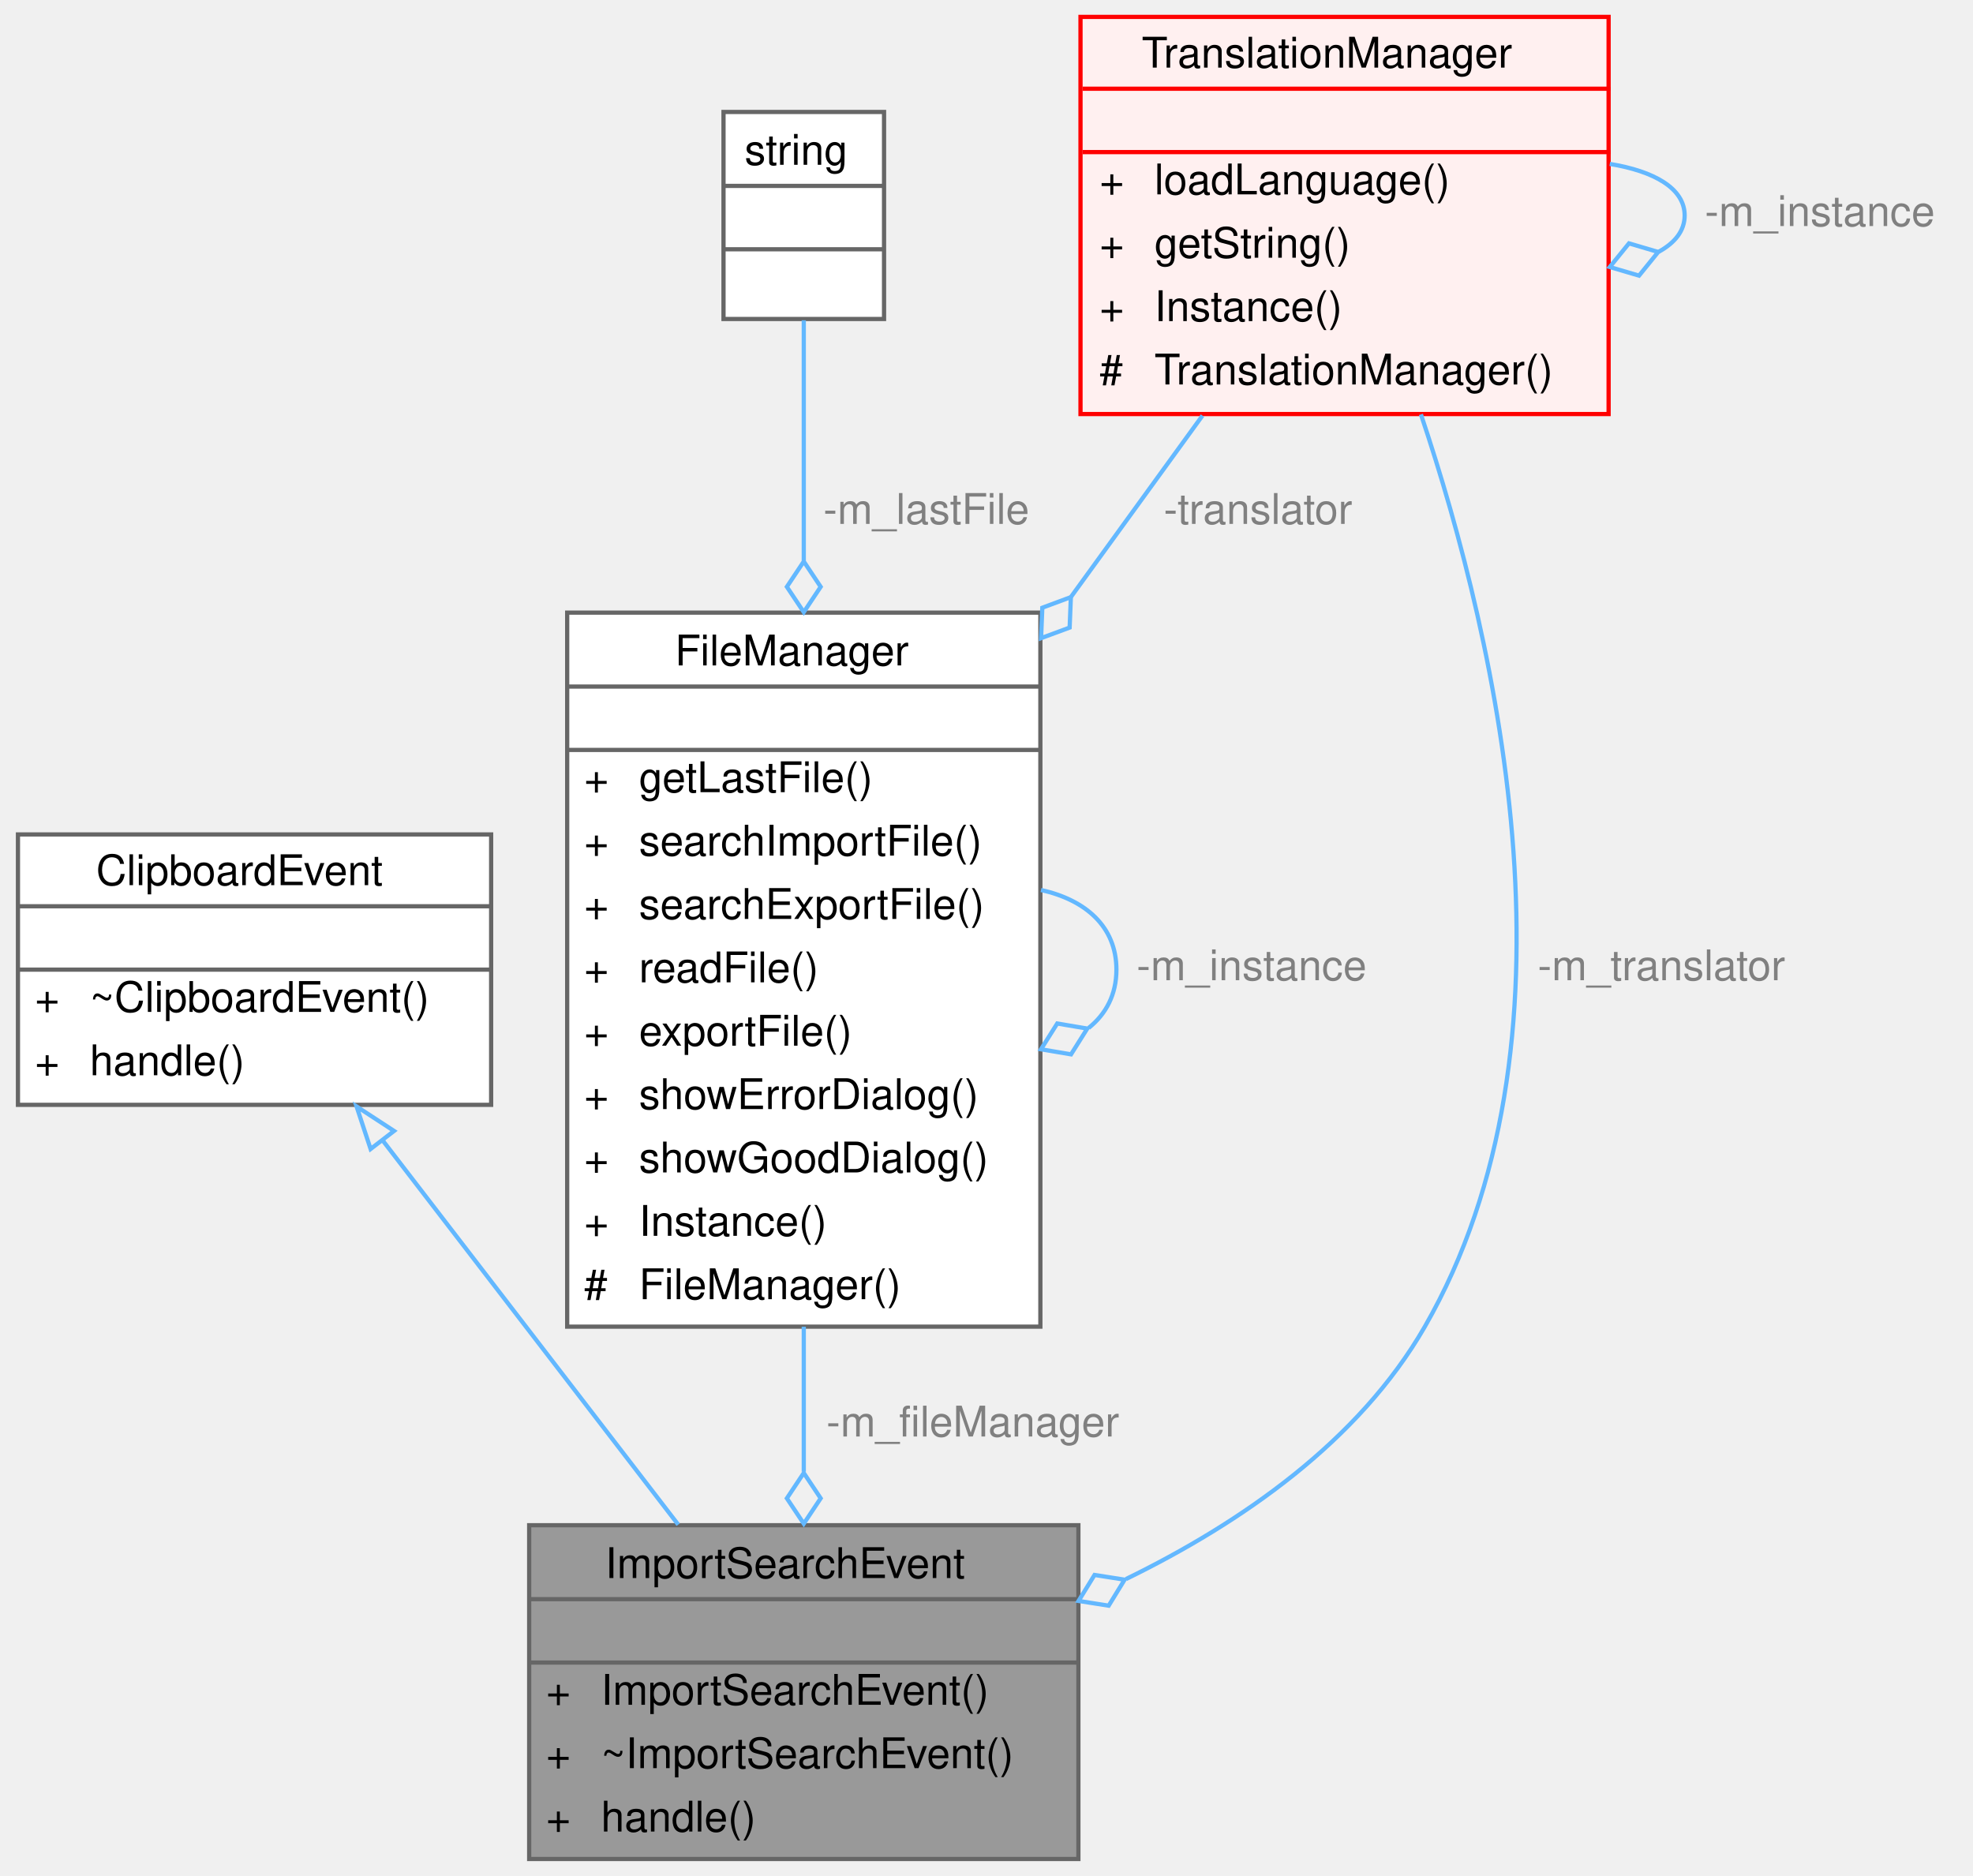
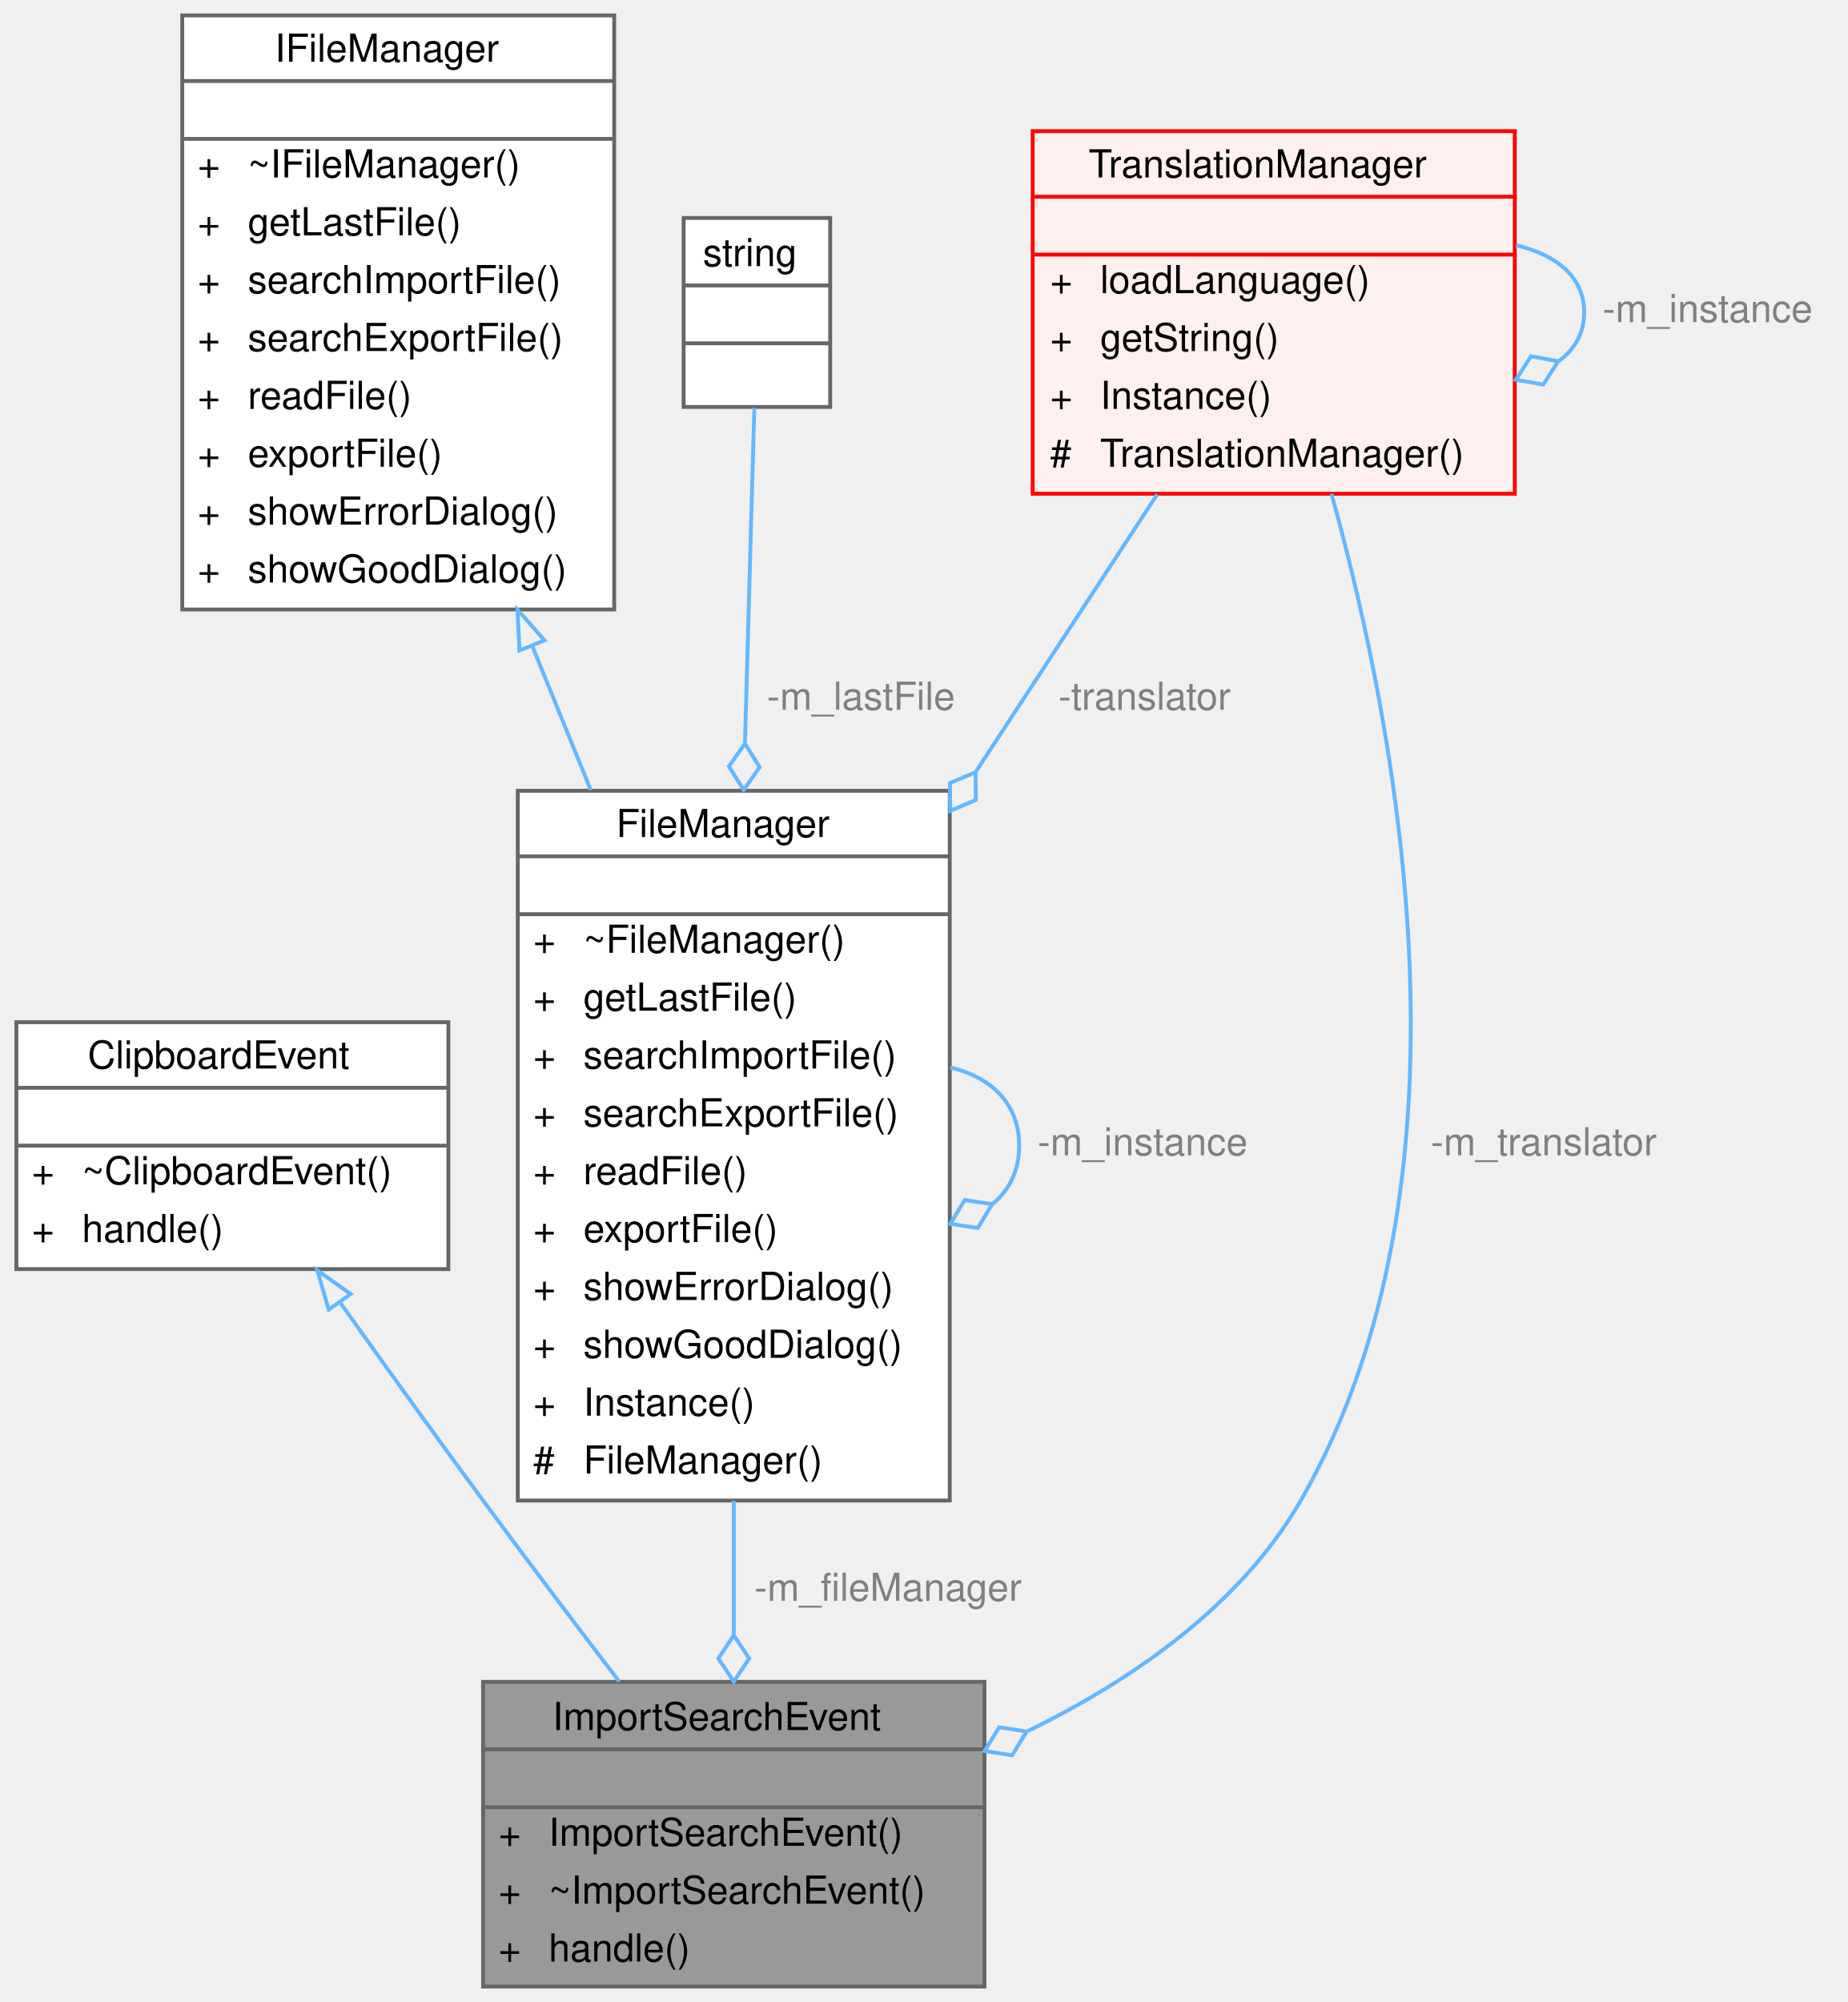
- <svg xmlns="http://www.w3.org/2000/svg" xmlns:xlink="http://www.w3.org/1999/xlink" width="467pt" height="444pt" viewBox="0.00 0.00 466.50 444.00">
-   <g id="graph0" class="graph" transform="scale(1 1) rotate(0) translate(4 440)">
+ <svg xmlns="http://www.w3.org/2000/svg" xmlns:xlink="http://www.w3.org/1999/xlink" width="479pt" height="519pt" viewBox="0.00 0.00 478.50 519.00">
+   <g id="graph0" class="graph" transform="scale(1 1) rotate(0) translate(4 515)">
    <g id="Node000001" class="node">
      <g id="a_Node000001">
        <a xlink:title=" ">
          <polygon fill="#999999" stroke="transparent" points="251,-79 121,-79 121,0 251,0 251,-79" />
          <text text-anchor="start" x="139" y="-66.5" font-family="Helvetica,sans-Serif" font-size="10.00">ImportSearchEvent</text>
          <text text-anchor="start" x="184" y="-51.5" font-family="Helvetica,sans-Serif" font-size="10.00"> </text>
          <text text-anchor="start" x="125" y="-36.5" font-family="Helvetica,sans-Serif" font-size="10.00">+</text>
          <text text-anchor="start" x="138" y="-36.5" font-family="Helvetica,sans-Serif" font-size="10.00">ImportSearchEvent()</text>
          <text text-anchor="start" x="125" y="-21.5" font-family="Helvetica,sans-Serif" font-size="10.00">+</text>
          <text text-anchor="start" x="138" y="-21.5" font-family="Helvetica,sans-Serif" font-size="10.00">~ImportSearchEvent()</text>
          <text text-anchor="start" x="125" y="-6.5" font-family="Helvetica,sans-Serif" font-size="10.00">+</text>
          <text text-anchor="start" x="138" y="-6.5" font-family="Helvetica,sans-Serif" font-size="10.00">handle()</text>
          <polygon fill="#666666" stroke="#666666" points="121,-61.5 121,-61.5 251,-61.5 251,-61.5 121,-61.5" />
          <polygon fill="#666666" stroke="#666666" points="121,-46.5 121,-46.5 251,-46.5 251,-46.5 121,-46.5" />
          <polygon fill="none" stroke="#666666" points="121,0 121,-79 251,-79 251,0 121,0" />
        </a>
      </g>
    </g>
    <g id="Node000002" class="node">
      <g id="a_Node000002">
        <a xlink:href="classClipboardEvent.html" target="_top" xlink:title=" ">
-           <polygon fill="white" stroke="transparent" points="112,-242.5 0,-242.5 0,-178.5 112,-178.5 112,-242.5" />
-           <text text-anchor="start" x="18.5" y="-230.5" font-family="Helvetica,sans-Serif" font-size="10.00">ClipboardEvent</text>
-           <text text-anchor="start" x="54" y="-215.5" font-family="Helvetica,sans-Serif" font-size="10.00"> </text>
-           <text text-anchor="start" x="4" y="-200.5" font-family="Helvetica,sans-Serif" font-size="10.00">+</text>
-           <text text-anchor="start" x="17" y="-200.5" font-family="Helvetica,sans-Serif" font-size="10.00">~ClipboardEvent()</text>
-           <text text-anchor="start" x="4" y="-185.5" font-family="Helvetica,sans-Serif" font-size="10.00">+</text>
-           <text text-anchor="start" x="17" y="-185.5" font-family="Helvetica,sans-Serif" font-size="10.00">handle()</text>
-           <polygon fill="#666666" stroke="#666666" points="0,-225.5 0,-225.5 112,-225.5 112,-225.5 0,-225.5" />
-           <polygon fill="#666666" stroke="#666666" points="0,-210.5 0,-210.5 112,-210.5 112,-210.5 0,-210.5" />
-           <polygon fill="none" stroke="#666666" points="0,-178.5 0,-242.5 112,-242.5 112,-178.5 0,-178.5" />
+           <polygon fill="white" stroke="transparent" points="112,-250 0,-250 0,-186 112,-186 112,-250" />
+           <text text-anchor="start" x="18.5" y="-238" font-family="Helvetica,sans-Serif" font-size="10.00">ClipboardEvent</text>
+           <text text-anchor="start" x="54" y="-223" font-family="Helvetica,sans-Serif" font-size="10.00"> </text>
+           <text text-anchor="start" x="4" y="-208" font-family="Helvetica,sans-Serif" font-size="10.00">+</text>
+           <text text-anchor="start" x="17" y="-208" font-family="Helvetica,sans-Serif" font-size="10.00">~ClipboardEvent()</text>
+           <text text-anchor="start" x="4" y="-193" font-family="Helvetica,sans-Serif" font-size="10.00">+</text>
+           <text text-anchor="start" x="17" y="-193" font-family="Helvetica,sans-Serif" font-size="10.00">handle()</text>
+           <polygon fill="#666666" stroke="#666666" points="0,-233 0,-233 112,-233 112,-233 0,-233" />
+           <polygon fill="#666666" stroke="#666666" points="0,-218 0,-218 112,-218 112,-218 0,-218" />
+           <polygon fill="none" stroke="#666666" points="0,-186 0,-250 112,-250 112,-186 0,-186" />
        </a>
      </g>
    </g>
    <g id="edge1_Node000001_Node000002" class="edge">
      <g id="a_edge1_Node000001_Node000002">
        <a xlink:title=" ">
-           <path fill="none" stroke="#63b8ff" d="M86.45,-169.92C107.5,-142.55 135.38,-106.31 156.28,-79.14" />
-           <polygon fill="none" stroke="#63b8ff" points="83.47,-168.05 80.15,-178.11 89.02,-172.32 83.47,-168.05" />
+           <path fill="none" stroke="#63b8ff" d="M84.12,-177.09C95.47,-161.12 108.75,-142.62 121,-126 132.39,-110.54 145.14,-93.68 156.31,-79.05" />
+           <polygon fill="none" stroke="#63b8ff" points="80.97,-175.49 78.03,-185.67 86.67,-179.54 80.97,-175.49" />
        </a>
      </g>
    </g>
    <g id="Node000003" class="node">
      <g id="a_Node000003">
        <a xlink:href="classFileManager.html" target="_top" xlink:title=" ">
-           <polygon fill="white" stroke="transparent" points="242,-295 130,-295 130,-126 242,-126 242,-295" />
-           <text text-anchor="start" x="155.5" y="-282.5" font-family="Helvetica,sans-Serif" font-size="10.00">FileManager</text>
-           <text text-anchor="start" x="184" y="-267.5" font-family="Helvetica,sans-Serif" font-size="10.00"> </text>
-           <text text-anchor="start" x="134" y="-252.5" font-family="Helvetica,sans-Serif" font-size="10.00">+</text>
-           <text text-anchor="start" x="147" y="-252.5" font-family="Helvetica,sans-Serif" font-size="10.00">getLastFile()</text>
-           <text text-anchor="start" x="134" y="-237.5" font-family="Helvetica,sans-Serif" font-size="10.00">+</text>
-           <text text-anchor="start" x="147" y="-237.5" font-family="Helvetica,sans-Serif" font-size="10.00">searchImportFile()</text>
-           <text text-anchor="start" x="134" y="-222.5" font-family="Helvetica,sans-Serif" font-size="10.00">+</text>
-           <text text-anchor="start" x="147" y="-222.5" font-family="Helvetica,sans-Serif" font-size="10.00">searchExportFile()</text>
-           <text text-anchor="start" x="134" y="-207.5" font-family="Helvetica,sans-Serif" font-size="10.00">+</text>
-           <text text-anchor="start" x="147" y="-207.5" font-family="Helvetica,sans-Serif" font-size="10.00">readFile()</text>
-           <text text-anchor="start" x="134" y="-192.5" font-family="Helvetica,sans-Serif" font-size="10.00">+</text>
-           <text text-anchor="start" x="147" y="-192.5" font-family="Helvetica,sans-Serif" font-size="10.00">exportFile()</text>
-           <text text-anchor="start" x="134" y="-177.5" font-family="Helvetica,sans-Serif" font-size="10.00">+</text>
-           <text text-anchor="start" x="147" y="-177.5" font-family="Helvetica,sans-Serif" font-size="10.00">showErrorDialog()</text>
-           <text text-anchor="start" x="134" y="-162.5" font-family="Helvetica,sans-Serif" font-size="10.00">+</text>
-           <text text-anchor="start" x="147" y="-162.5" font-family="Helvetica,sans-Serif" font-size="10.00">showGoodDialog()</text>
-           <text text-anchor="start" x="134" y="-147.5" font-family="Helvetica,sans-Serif" font-size="10.00">+</text>
-           <text text-anchor="start" x="147" y="-147.5" font-family="Helvetica,sans-Serif" font-size="10.00">Instance()</text>
-           <text text-anchor="start" x="134" y="-132.5" font-family="Helvetica,sans-Serif" font-size="10.00">#</text>
-           <text text-anchor="start" x="147" y="-132.5" font-family="Helvetica,sans-Serif" font-size="10.00">FileManager()</text>
-           <polygon fill="#666666" stroke="#666666" points="130,-277.5 130,-277.5 242,-277.5 242,-277.5 130,-277.5" />
-           <polygon fill="#666666" stroke="#666666" points="130,-262.5 130,-262.5 242,-262.5 242,-262.5 130,-262.5" />
-           <polygon fill="none" stroke="#666666" points="130,-126 130,-295 242,-295 242,-126 130,-126" />
+           <polygon fill="white" stroke="transparent" points="242,-310 130,-310 130,-126 242,-126 242,-310" />
+           <text text-anchor="start" x="155.5" y="-298" font-family="Helvetica,sans-Serif" font-size="10.00">FileManager</text>
+           <text text-anchor="start" x="184" y="-283" font-family="Helvetica,sans-Serif" font-size="10.00"> </text>
+           <text text-anchor="start" x="134" y="-268" font-family="Helvetica,sans-Serif" font-size="10.00">+</text>
+           <text text-anchor="start" x="147" y="-268" font-family="Helvetica,sans-Serif" font-size="10.00">~FileManager()</text>
+           <text text-anchor="start" x="134" y="-253" font-family="Helvetica,sans-Serif" font-size="10.00">+</text>
+           <text text-anchor="start" x="147" y="-253" font-family="Helvetica,sans-Serif" font-size="10.00">getLastFile()</text>
+           <text text-anchor="start" x="134" y="-238" font-family="Helvetica,sans-Serif" font-size="10.00">+</text>
+           <text text-anchor="start" x="147" y="-238" font-family="Helvetica,sans-Serif" font-size="10.00">searchImportFile()</text>
+           <text text-anchor="start" x="134" y="-223" font-family="Helvetica,sans-Serif" font-size="10.00">+</text>
+           <text text-anchor="start" x="147" y="-223" font-family="Helvetica,sans-Serif" font-size="10.00">searchExportFile()</text>
+           <text text-anchor="start" x="134" y="-208" font-family="Helvetica,sans-Serif" font-size="10.00">+</text>
+           <text text-anchor="start" x="147" y="-208" font-family="Helvetica,sans-Serif" font-size="10.00">readFile()</text>
+           <text text-anchor="start" x="134" y="-193" font-family="Helvetica,sans-Serif" font-size="10.00">+</text>
+           <text text-anchor="start" x="147" y="-193" font-family="Helvetica,sans-Serif" font-size="10.00">exportFile()</text>
+           <text text-anchor="start" x="134" y="-178" font-family="Helvetica,sans-Serif" font-size="10.00">+</text>
+           <text text-anchor="start" x="147" y="-178" font-family="Helvetica,sans-Serif" font-size="10.00">showErrorDialog()</text>
+           <text text-anchor="start" x="134" y="-163" font-family="Helvetica,sans-Serif" font-size="10.00">+</text>
+           <text text-anchor="start" x="147" y="-163" font-family="Helvetica,sans-Serif" font-size="10.00">showGoodDialog()</text>
+           <text text-anchor="start" x="134" y="-148" font-family="Helvetica,sans-Serif" font-size="10.00">+</text>
+           <text text-anchor="start" x="147" y="-148" font-family="Helvetica,sans-Serif" font-size="10.00">Instance()</text>
+           <text text-anchor="start" x="134" y="-133" font-family="Helvetica,sans-Serif" font-size="10.00">#</text>
+           <text text-anchor="start" x="147" y="-133" font-family="Helvetica,sans-Serif" font-size="10.00">FileManager()</text>
+           <polygon fill="#666666" stroke="#666666" points="130,-293 130,-293 242,-293 242,-293 130,-293" />
+           <polygon fill="#666666" stroke="#666666" points="130,-278 130,-278 242,-278 242,-278 130,-278" />
+           <polygon fill="none" stroke="#666666" points="130,-126 130,-310 242,-310 242,-126 130,-126" />
        </a>
      </g>
    </g>
    <g id="edge2_Node000001_Node000003" class="edge">
      <g id="a_edge2_Node000001_Node000003">
        <a xlink:title=" ">
-           <path fill="none" stroke="#63b8ff" d="M186,-125.99C186,-114.28 186,-102.53 186,-91.67" />
-           <polygon fill="none" stroke="#63b8ff" points="186,-91.37 182,-85.37 186,-79.37 190,-85.37 186,-91.37" />
+           <path fill="none" stroke="#63b8ff" d="M186,-125.91C186,-114.03 186,-102.23 186,-91.35" />
+           <polygon fill="none" stroke="#63b8ff" points="186,-91.06 182,-85.06 186,-79.06 190,-85.06 186,-91.06" />
        </a>
      </g>
      <text text-anchor="middle" x="226" y="-100" font-family="Helvetica,sans-Serif" font-size="10.00" fill="grey"> -m_fileManager</text>
    </g>
-     <g id="edge3_Node000003_Node000003" class="edge">
-       <g id="a_edge3_Node000003_Node000003">
-         <a xlink:title=" ">
-           <path fill="none" stroke="#63b8ff" d="M242.15,-229.35C252.62,-227.03 260,-220.75 260,-210.5 260,-204.58 257.53,-199.98 253.43,-196.7" />
-           <polygon fill="none" stroke="#63b8ff" points="253.1,-196.55 245.99,-197.75 242.15,-191.65 249.26,-190.45 253.1,-196.55" />
-         </a>
-       </g>
-       <text text-anchor="middle" x="292" y="-208" font-family="Helvetica,sans-Serif" font-size="10.00" fill="grey"> -m_instance</text>
+     <g id="edge4_Node000003_Node000003" class="edge">
+       <g id="a_edge4_Node000003_Node000003">
+         <a xlink:title=" ">
+           <path fill="none" stroke="#63b8ff" d="M242.15,-238.28C252.62,-235.78 260,-229.02 260,-218 260,-211.46 257.4,-206.41 253.09,-202.88" />
+           <polygon fill="none" stroke="#63b8ff" points="253,-202.83 245.87,-203.9 242.15,-197.72 249.28,-196.66 253,-202.83" />
+         </a>
+       </g>
+       <text text-anchor="middle" x="292" y="-215.5" font-family="Helvetica,sans-Serif" font-size="10.00" fill="grey"> -m_instance</text>
    </g>
    <g id="Node000004" class="node">
      <g id="a_Node000004">
-         <a xlink:title=" ">
-           <polygon fill="white" stroke="transparent" points="205,-413.5 167,-413.5 167,-364.5 205,-364.5 205,-413.5" />
-           <text text-anchor="start" x="172" y="-401" font-family="Helvetica,sans-Serif" font-size="10.00">string</text>
-           <text text-anchor="start" x="184" y="-386" font-family="Helvetica,sans-Serif" font-size="10.00"> </text>
-           <text text-anchor="start" x="184" y="-371" font-family="Helvetica,sans-Serif" font-size="10.00"> </text>
-           <polygon fill="#666666" stroke="#666666" points="167,-396 167,-396 205,-396 205,-396 167,-396" />
-           <polygon fill="#666666" stroke="#666666" points="167,-381 167,-381 205,-381 205,-381 167,-381" />
-           <polygon fill="none" stroke="#666666" points="167,-364.5 167,-413.5 205,-413.5 205,-364.5 167,-364.5" />
-         </a>
-       </g>
-     </g>
-     <g id="edge4_Node000003_Node000004" class="edge">
-       <g id="a_edge4_Node000003_Node000004">
-         <a xlink:title=" ">
-           <path fill="none" stroke="#63b8ff" d="M186,-364.2C186,-349.1 186,-328.48 186,-307.27" />
-           <polygon fill="none" stroke="#63b8ff" points="186,-307.11 182,-301.11 186,-295.11 190,-301.11 186,-307.11" />
-         </a>
-       </g>
-       <text text-anchor="middle" x="215" y="-316" font-family="Helvetica,sans-Serif" font-size="10.00" fill="grey"> -m_lastFile</text>
+         <a xlink:href="classIFileManager.html" target="_top" xlink:title=" ">
+           <polygon fill="white" stroke="transparent" points="155,-511 43,-511 43,-357 155,-357 155,-511" />
+           <text text-anchor="start" x="67" y="-499" font-family="Helvetica,sans-Serif" font-size="10.00">IFileManager</text>
+           <text text-anchor="start" x="97" y="-484" font-family="Helvetica,sans-Serif" font-size="10.00"> </text>
+           <text text-anchor="start" x="47" y="-469" font-family="Helvetica,sans-Serif" font-size="10.00">+</text>
+           <text text-anchor="start" x="60" y="-469" font-family="Helvetica,sans-Serif" font-size="10.00">~IFileManager()</text>
+           <text text-anchor="start" x="47" y="-454" font-family="Helvetica,sans-Serif" font-size="10.00">+</text>
+           <text text-anchor="start" x="60" y="-454" font-family="Helvetica,sans-Serif" font-size="10.00">getLastFile()</text>
+           <text text-anchor="start" x="47" y="-439" font-family="Helvetica,sans-Serif" font-size="10.00">+</text>
+           <text text-anchor="start" x="60" y="-439" font-family="Helvetica,sans-Serif" font-size="10.00">searchImportFile()</text>
+           <text text-anchor="start" x="47" y="-424" font-family="Helvetica,sans-Serif" font-size="10.00">+</text>
+           <text text-anchor="start" x="60" y="-424" font-family="Helvetica,sans-Serif" font-size="10.00">searchExportFile()</text>
+           <text text-anchor="start" x="47" y="-409" font-family="Helvetica,sans-Serif" font-size="10.00">+</text>
+           <text text-anchor="start" x="60" y="-409" font-family="Helvetica,sans-Serif" font-size="10.00">readFile()</text>
+           <text text-anchor="start" x="47" y="-394" font-family="Helvetica,sans-Serif" font-size="10.00">+</text>
+           <text text-anchor="start" x="60" y="-394" font-family="Helvetica,sans-Serif" font-size="10.00">exportFile()</text>
+           <text text-anchor="start" x="47" y="-379" font-family="Helvetica,sans-Serif" font-size="10.00">+</text>
+           <text text-anchor="start" x="60" y="-379" font-family="Helvetica,sans-Serif" font-size="10.00">showErrorDialog()</text>
+           <text text-anchor="start" x="47" y="-364" font-family="Helvetica,sans-Serif" font-size="10.00">+</text>
+           <text text-anchor="start" x="60" y="-364" font-family="Helvetica,sans-Serif" font-size="10.00">showGoodDialog()</text>
+           <polygon fill="#666666" stroke="#666666" points="43,-494 43,-494 155,-494 155,-494 43,-494" />
+           <polygon fill="#666666" stroke="#666666" points="43,-479 43,-479 155,-479 155,-479 43,-479" />
+           <polygon fill="none" stroke="#666666" points="43,-357 43,-511 155,-511 155,-357 43,-357" />
+         </a>
+       </g>
+     </g>
+     <g id="edge3_Node000003_Node000004" class="edge">
+       <g id="a_edge3_Node000003_Node000004">
+         <a xlink:title=" ">
+           <path fill="none" stroke="#63b8ff" d="M133.71,-347.62C138.71,-335.31 143.88,-322.61 148.93,-310.19" />
+           <polygon fill="none" stroke="#63b8ff" points="130.44,-346.37 129.92,-356.95 136.93,-349 130.44,-346.37" />
+         </a>
+       </g>
    </g>
    <g id="Node000005" class="node">
      <g id="a_Node000005">
-         <a xlink:href="classTranslationManager.html" target="_top" xlink:title=" ">
-           <polygon fill="#fff0f0" stroke="transparent" points="376.5,-436 251.5,-436 251.5,-342 376.5,-342 376.5,-436" />
-           <text text-anchor="start" x="266" y="-424" font-family="Helvetica,sans-Serif" font-size="10.00">TranslationManager</text>
-           <text text-anchor="start" x="312.5" y="-409" font-family="Helvetica,sans-Serif" font-size="10.00"> </text>
-           <text text-anchor="start" x="256" y="-394" font-family="Helvetica,sans-Serif" font-size="10.00">+</text>
-           <text text-anchor="start" x="269" y="-394" font-family="Helvetica,sans-Serif" font-size="10.00">loadLanguage()</text>
-           <text text-anchor="start" x="256" y="-379" font-family="Helvetica,sans-Serif" font-size="10.00">+</text>
-           <text text-anchor="start" x="269" y="-379" font-family="Helvetica,sans-Serif" font-size="10.00">getString()</text>
-           <text text-anchor="start" x="256" y="-364" font-family="Helvetica,sans-Serif" font-size="10.00">+</text>
-           <text text-anchor="start" x="269" y="-364" font-family="Helvetica,sans-Serif" font-size="10.00">Instance()</text>
-           <text text-anchor="start" x="256" y="-349" font-family="Helvetica,sans-Serif" font-size="10.00">#</text>
-           <text text-anchor="start" x="269" y="-349" font-family="Helvetica,sans-Serif" font-size="10.00">TranslationManager()</text>
-           <polygon fill="red" stroke="red" points="252,-419 252,-419 377,-419 377,-419 252,-419" />
-           <polygon fill="red" stroke="red" points="252,-404 252,-404 377,-404 377,-404 252,-404" />
-           <polygon fill="none" stroke="red" points="251.5,-342 251.5,-436 376.5,-436 376.5,-342 251.5,-342" />
-         </a>
-       </g>
-     </g>
-     <g id="edge7_Node000001_Node000005" class="edge">
-       <g id="a_edge7_Node000001_Node000005">
-         <a xlink:title=" ">
-           <path fill="none" stroke="#63b8ff" d="M332.08,-341.92C350.59,-286.69 371.66,-193.2 333,-126 317.41,-98.9 289.56,-79.58 262.26,-66.26" />
-           <polygon fill="none" stroke="#63b8ff" points="261.94,-66.11 254.82,-67.23 251.04,-61.08 258.17,-59.96 261.94,-66.11" />
-         </a>
-       </g>
-       <text text-anchor="middle" x="389" y="-208" font-family="Helvetica,sans-Serif" font-size="10.00" fill="grey"> -m_translator</text>
+         <a xlink:title=" ">
+           <polygon fill="white" stroke="transparent" points="211,-458.5 173,-458.5 173,-409.5 211,-409.5 211,-458.5" />
+           <text text-anchor="start" x="178" y="-446" font-family="Helvetica,sans-Serif" font-size="10.00">string</text>
+           <text text-anchor="start" x="190" y="-431" font-family="Helvetica,sans-Serif" font-size="10.00"> </text>
+           <text text-anchor="start" x="190" y="-416" font-family="Helvetica,sans-Serif" font-size="10.00"> </text>
+           <polygon fill="#666666" stroke="#666666" points="173,-441 173,-441 211,-441 211,-441 173,-441" />
+           <polygon fill="#666666" stroke="#666666" points="173,-426 173,-426 211,-426 211,-426 173,-426" />
+           <polygon fill="none" stroke="#666666" points="173,-409.5 173,-458.5 211,-458.5 211,-409.5 173,-409.5" />
+         </a>
+       </g>
    </g>
    <g id="edge5_Node000003_Node000005" class="edge">
      <g id="a_edge5_Node000003_Node000005">
        <a xlink:title=" ">
-           <path fill="none" stroke="#63b8ff" d="M280.37,-341.63C270.77,-328.39 259.98,-313.51 249.22,-298.68" />
-           <polygon fill="none" stroke="#63b8ff" points="249.22,-298.67 242.46,-296.16 242.17,-288.96 248.93,-291.46 249.22,-298.67" />
-         </a>
-       </g>
-       <text text-anchor="middle" x="293.5" y="-316" font-family="Helvetica,sans-Serif" font-size="10.00" fill="grey"> -translator</text>
-     </g>
-     <g id="edge6_Node000005_Node000005" class="edge">
-       <g id="a_edge6_Node000005_Node000005">
-         <a xlink:title=" ">
-           <path fill="none" stroke="#63b8ff" d="M376.78,-401.2C387.26,-399.49 394.5,-395.43 394.5,-389 394.5,-385.39 392.21,-382.52 388.34,-380.4" />
-           <polygon fill="none" stroke="#63b8ff" points="388.24,-380.36 381.32,-382.4 376.78,-376.8 383.7,-374.76 388.24,-380.36" />
-         </a>
-       </g>
-       <text text-anchor="middle" x="426.5" y="-386.5" font-family="Helvetica,sans-Serif" font-size="10.00" fill="grey"> -m_instance</text>
+           <path fill="none" stroke="#63b8ff" d="M191.33,-409.28C190.74,-387.96 189.82,-355.08 188.91,-322.62" />
+           <polygon fill="none" stroke="#63b8ff" points="188.89,-322.22 184.73,-316.33 188.56,-310.22 192.72,-316.11 188.89,-322.22" />
+         </a>
+       </g>
+       <text text-anchor="middle" x="219" y="-331" font-family="Helvetica,sans-Serif" font-size="10.00" fill="grey"> -m_lastFile</text>
+     </g>
+     <g id="Node000006" class="node">
+       <g id="a_Node000006">
+         <a xlink:href="classTranslationManager.html" target="_top" xlink:title=" ">
+           <polygon fill="#fff0f0" stroke="transparent" points="388.5,-481 263.5,-481 263.5,-387 388.5,-387 388.5,-481" />
+           <text text-anchor="start" x="278" y="-469" font-family="Helvetica,sans-Serif" font-size="10.00">TranslationManager</text>
+           <text text-anchor="start" x="324.5" y="-454" font-family="Helvetica,sans-Serif" font-size="10.00"> </text>
+           <text text-anchor="start" x="268" y="-439" font-family="Helvetica,sans-Serif" font-size="10.00">+</text>
+           <text text-anchor="start" x="281" y="-439" font-family="Helvetica,sans-Serif" font-size="10.00">loadLanguage()</text>
+           <text text-anchor="start" x="268" y="-424" font-family="Helvetica,sans-Serif" font-size="10.00">+</text>
+           <text text-anchor="start" x="281" y="-424" font-family="Helvetica,sans-Serif" font-size="10.00">getString()</text>
+           <text text-anchor="start" x="268" y="-409" font-family="Helvetica,sans-Serif" font-size="10.00">+</text>
+           <text text-anchor="start" x="281" y="-409" font-family="Helvetica,sans-Serif" font-size="10.00">Instance()</text>
+           <text text-anchor="start" x="268" y="-394" font-family="Helvetica,sans-Serif" font-size="10.00">#</text>
+           <text text-anchor="start" x="281" y="-394" font-family="Helvetica,sans-Serif" font-size="10.00">TranslationManager()</text>
+           <polygon fill="red" stroke="red" points="264,-464 264,-464 389,-464 389,-464 264,-464" />
+           <polygon fill="red" stroke="red" points="264,-449 264,-449 389,-449 389,-449 264,-449" />
+           <polygon fill="none" stroke="red" points="263.5,-387 263.5,-481 388.5,-481 388.5,-387 263.5,-387" />
+         </a>
+       </g>
+     </g>
+     <g id="edge8_Node000001_Node000006" class="edge">
+       <g id="a_edge8_Node000001_Node000006">
+         <a xlink:title=" ">
+           <path fill="none" stroke="#63b8ff" d="M340.96,-386.97C358.63,-323.57 380.12,-207.91 333,-126 317.41,-98.9 289.56,-79.58 262.26,-66.26" />
+           <polygon fill="none" stroke="#63b8ff" points="261.94,-66.11 254.82,-67.23 251.04,-61.08 258.17,-59.96 261.94,-66.11" />
+         </a>
+       </g>
+       <text text-anchor="middle" x="396" y="-215.5" font-family="Helvetica,sans-Serif" font-size="10.00" fill="grey"> -m_translator</text>
+     </g>
+     <g id="edge6_Node000003_Node000006" class="edge">
+       <g id="a_edge6_Node000003_Node000006">
+         <a xlink:title=" ">
+           <path fill="none" stroke="#63b8ff" d="M295.79,-386.83C282.02,-365.77 265.16,-340 248.83,-315.04" />
+           <polygon fill="none" stroke="#63b8ff" points="248.69,-314.83 242.06,-312 242.12,-304.79 248.75,-307.62 248.69,-314.83" />
+         </a>
+       </g>
+       <text text-anchor="middle" x="292.5" y="-331" font-family="Helvetica,sans-Serif" font-size="10.00" fill="grey"> -translator</text>
+     </g>
+     <g id="edge7_Node000006_Node000006" class="edge">
+       <g id="a_edge7_Node000006_Node000006">
+         <a xlink:title=" ">
+           <path fill="none" stroke="#63b8ff" d="M388.78,-451.43C399.26,-448.99 406.5,-443.18 406.5,-434 406.5,-428.69 404.08,-424.51 400.01,-421.46" />
+           <polygon fill="none" stroke="#63b8ff" points="399.78,-421.36 392.69,-422.63 388.78,-416.57 395.88,-415.3 399.78,-421.36" />
+         </a>
+       </g>
+       <text text-anchor="middle" x="438.5" y="-431.5" font-family="Helvetica,sans-Serif" font-size="10.00" fill="grey"> -m_instance</text>
    </g>
  </g>
</svg>
